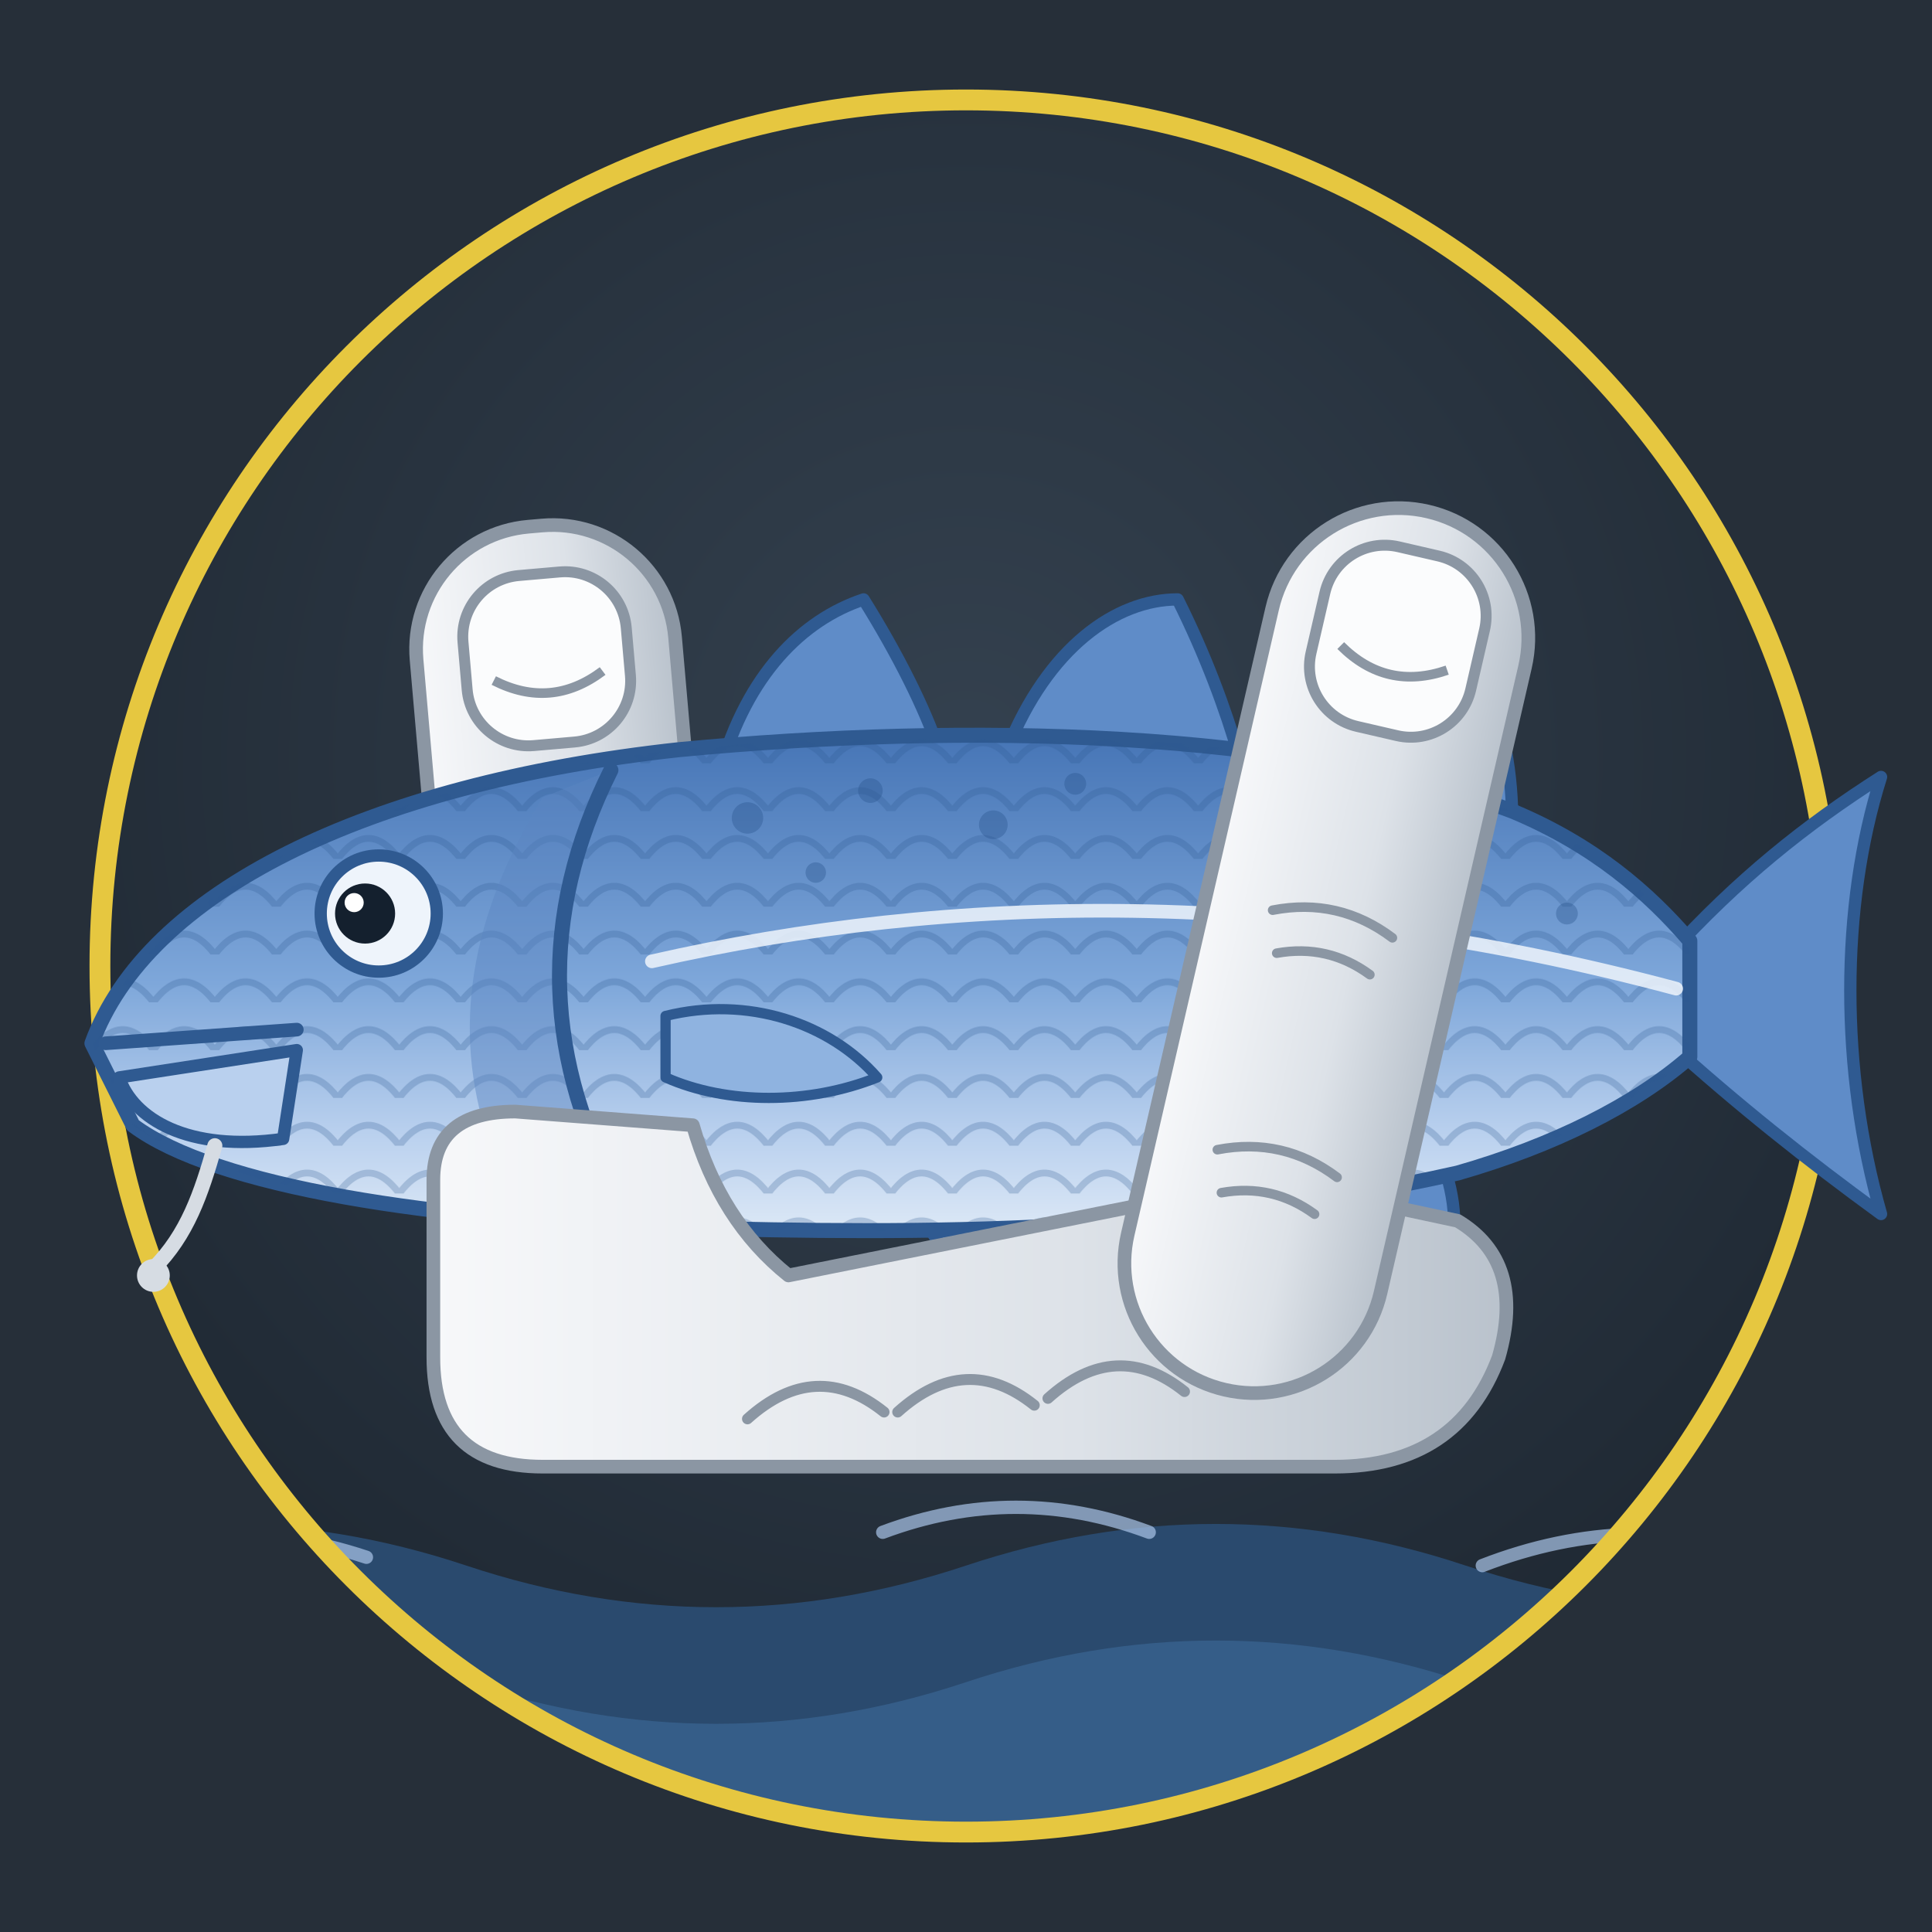
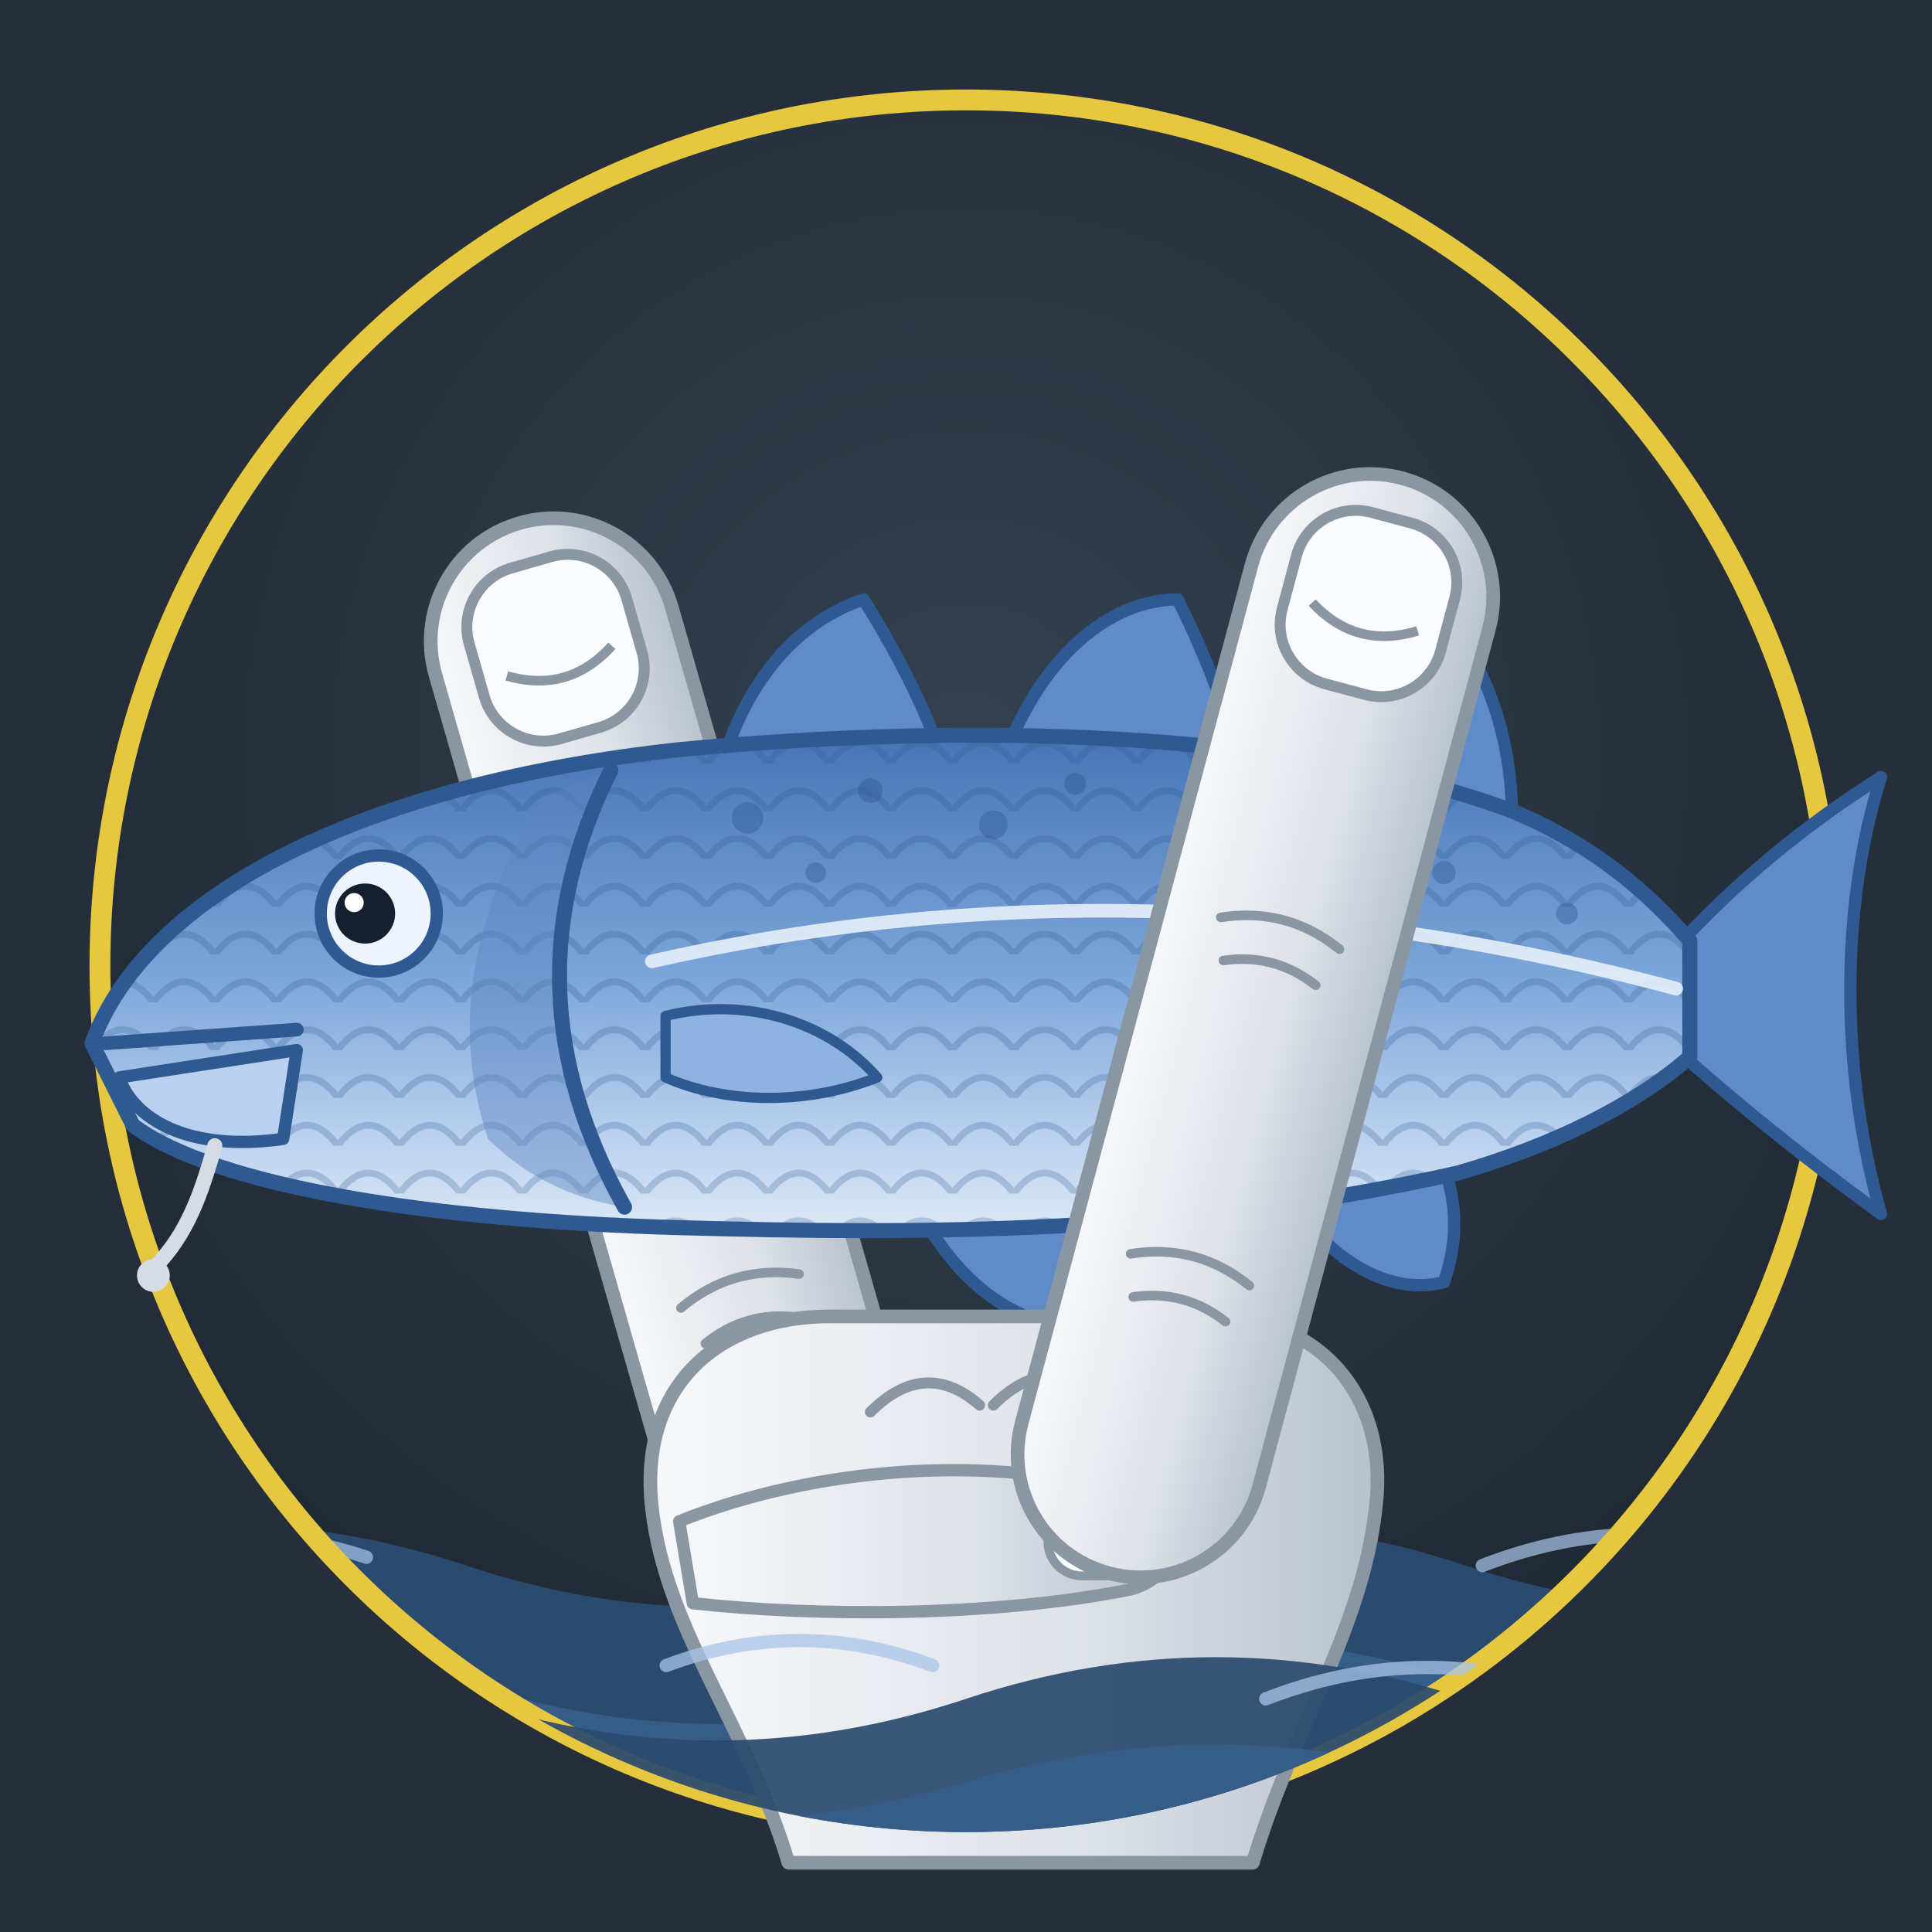
<svg xmlns="http://www.w3.org/2000/svg" viewBox="44 44 232 232">
  <rect x="-50" y="-50" width="420" height="420" fill="#262f39" />
  <defs>
    <linearGradient id="codSkin" x1="0" y1="0" x2="0" y2="1">
      <stop offset="0" stop-color="#4675b6" />
      <stop offset=".5" stop-color="#7ea7da" />
      <stop offset=".8" stop-color="#b9d0ee" />
      <stop offset="1" stop-color="#dce8f6" />
    </linearGradient>
    <linearGradient id="skin" x1="0" y1="0" x2="1" y2="0">
      <stop offset="0" stop-color="#f7f8fa" />
      <stop offset=".6" stop-color="#dde2e8" />
      <stop offset="1" stop-color="#b9c2cc" />
    </linearGradient>
    <radialGradient id="discBg" cx=".5" cy=".38" r=".7">
      <stop offset="0" stop-color="#34414f" />
      <stop offset="1" stop-color="#1c252f" />
    </radialGradient>
    <pattern id="scales" width="9" height="7" patternUnits="userSpaceOnUse">
      <path d="M0 7 Q4.5 1 9 7" fill="none" stroke="#2f5a91" stroke-opacity=".25" stroke-width="1" />
    </pattern>
    <clipPath id="discClip">
      <circle cx="160" cy="160" r="104" />
    </clipPath>
    <path id="arcTop" d="M42 160 A118 118 0 0 1 278 160" />
    <path id="arcBottom" d="M26 160 A134 134 0 0 0 294 160" />
  </defs>
  <circle cx="160" cy="160" r="104" fill="url(#discBg)" />
  <g clip-path="url(#discClip)">
    <path d="M40 232 Q70 222 100 232 T160 232 T220 232 T280 232 V280 H40 Z" fill="#2a4a6e" />
    <path d="M40 246 Q70 236 100 246 T160 246 T220 246 T280 246 V280 H40 Z" fill="#355d88" />
    <path d="M52 232 Q70 225 88 231 M150 228 Q166 222 182 228 M222 232 Q240 225 258 231" fill="none" stroke="#a9c4e8" stroke-width="1.6" stroke-linecap="round" opacity=".7" />
  </g>
  <circle cx="160" cy="160" r="104" fill="none" stroke="#e6c740" stroke-width="2.5" />
  <g transform="translate(160 166) scale(.82) translate(-182 -142)">
-     <g transform="rotate(-5 125 140)">
-       <rect x="106" y="70" width="38" height="112" rx="18" fill="url(#skin)" stroke="#8b96a3" stroke-width="2" />
-       <rect x="113" y="77" width="24" height="25" rx="9" fill="#fbfcfd" stroke="#8b96a3" stroke-width="1.6" />
-       <path d="M117 92 q8 5 16 0" fill="none" stroke="#8b96a3" stroke-width="1.4" />
+     <g transform="translate(158 214) rotate(-16)">
+       <rect x="-18" y="-150" width="36" height="162" rx="18" fill="url(#skin)" stroke="#8b96a3" stroke-width="2" />
+       <rect x="-12" y="-144" width="24" height="26" rx="9" fill="#fbfcfd" stroke="#8b96a3" stroke-width="1.6" />
+       <path d="M-8 -129 q8 5 16 0" fill="none" stroke="#8b96a3" stroke-width="1.4" />
+       <path d="M-9 -82 q9 -4 18 0 M-7 -76 q7 -3 14 0 M-9 -33 q9 -4 18 0 M-7 -27 q7 -3 14 0" fill="none" stroke="#8b96a3" stroke-width="1.4" stroke-linecap="round" />
    </g>
    <g class="grip-fish">
      <g fill="#5f8cc8" stroke="#2f5a91" stroke-width="1.8" stroke-linejoin="round">
        <path d="M146 106 C150 92 158 84 167 81 C172 89 176 97 178 103 Z" />
        <path d="M188 103 C194 88 204 81 213 81 C217 89 220 97 222 104 Z" />
        <path d="M236 108 C242 96 250 91 257 91 C261 99 262 107 262 114 Z" />
        <path d="M176 172 C183 184 193 189 202 187 C204 181 204 176 204 171 Z" />
        <path d="M228 167 C235 178 244 183 252 181 C254 175 254 170 252 164 Z" />
        <path d="M285 133 C295 122 305 114 316 107 C310 126 310 150 316 171 C305 163 295 155 285 146 Z" />
      </g>
      <path d="M54 146 C62 124 94 108 140 103 C182 99 230 100 262 112 C274 117 282 124 288 131 L288 148 C280 155 268 161 254 165 C214 174 176 174 140 173 C104 172 72 167 60 158 Z" fill="url(#codSkin)" stroke="#2f5a91" stroke-width="2.2" stroke-linejoin="round" />
      <path d="M54 146 C62 124 94 108 140 103 C182 99 230 100 262 112 C274 117 282 124 288 131 L288 148 C280 155 268 161 254 165 C214 174 176 174 140 173 C104 172 72 167 60 158 Z" fill="url(#scales)" />
      <g fill="#24508a" opacity=".35">
        <circle cx="150" cy="113" r="2.3" />
        <circle cx="168" cy="109" r="1.8" />
        <circle cx="186" cy="114" r="2.1" />
        <circle cx="198" cy="108" r="1.6" />
        <circle cx="236" cy="114" r="2.2" />
        <circle cx="252" cy="121" r="1.7" />
        <circle cx="270" cy="127" r="1.6" />
        <circle cx="160" cy="121" r="1.5" />
      </g>
      <path d="M136 134 C180 124 230 123 286 138" fill="none" stroke="#eef4fb" stroke-width="2" stroke-linecap="round" opacity=".85" />
      <path d="M130 106 Q114 138 132 170 Q120 168 112 160 Q104 136 120 110 Z" fill="#5a86c2" opacity=".45" />
      <path d="M130 106 Q114 138 132 170" fill="none" stroke="#2f5a91" stroke-width="2.2" stroke-linecap="round" />
      <path d="M138 142 C150 139 162 143 169 151 C159 155 147 155 138 151 Z" fill="#8fb3e0" stroke="#2f5a91" stroke-width="1.5" stroke-linejoin="round" />
      <circle cx="96" cy="127" r="8.5" fill="#eef4fb" stroke="#2f5a91" stroke-width="1.8" />
      <circle cx="94" cy="127" r="4.4" fill="#14202e" />
      <circle cx="92.4" cy="125.4" r="1.4" fill="#fff" />
      <path d="M56 146 L84 144" stroke="#2f5a91" stroke-width="2" stroke-linecap="round" />
      <path class="jaw" d="M84 147 L58 151 C60 157 68 162 82 160 Z" fill="#b9d0ee" stroke="#2f5a91" stroke-width="1.8" stroke-linejoin="round" />
      <path d="M72 161 C70 168 68 174 63 179" fill="none" stroke="#d6dce3" stroke-width="2.2" stroke-linecap="round" />
      <circle cx="63" cy="180" r="2.4" fill="#d6dce3" />
    </g>
-     <path d="M104 166 Q104 156 116 156 L142 158 Q146 172 156 180 L226 166 L254 172 Q264 178 260 192 Q254 208 236 208 L120 208 Q104 208 104 192 Z" fill="url(#skin)" stroke="#8b96a3" stroke-width="2" stroke-linejoin="round" />
-     <path d="M150 201 q10 -9 20 -1 M172 200 q10 -9 20 -1 M194 198 q10 -9 20 -1" fill="none" stroke="#8b96a3" stroke-width="1.6" stroke-linecap="round" />
-     <g transform="rotate(13 232 140)">
-       <rect x="214" y="66" width="38" height="132" rx="19" fill="url(#skin)" stroke="#8b96a3" stroke-width="2" />
-       <rect x="221" y="72" width="24" height="27" rx="9" fill="#fbfcfd" stroke="#8b96a3" stroke-width="1.6" />
-       <path d="M225 88 q8 5 16 0" fill="none" stroke="#8b96a3" stroke-width="1.4" />
-       <path d="M224 128 q9 -4 18 0 M226 134 q7 -3 14 0 M224 164 q9 -4 18 0 M226 170 q7 -3 14 0" fill="none" stroke="#8b96a3" stroke-width="1.4" stroke-linecap="round" />
+     <path d="M136 214 C134 196 146 186 162 186 L218 186 C234 186 244 198 242 214 C240 232 230 246 224 266 L156 266 C150 246 138 232 136 214 Z" fill="url(#skin)" stroke="#8b96a3" stroke-width="2" stroke-linejoin="round" />
+     <path d="M168 200 q8 -8 16 -1 M186 199 q8 -8 16 -1 M204 198 q8 -8 16 0" fill="none" stroke="#8b96a3" stroke-width="1.6" stroke-linecap="round" />
+     <path d="M140 216 C160 208 186 206 206 212 C214 215 214 224 206 226 C186 230 160 230 142 228 Z" fill="url(#skin)" stroke="#8b96a3" stroke-width="1.8" stroke-linejoin="round" />
+     <rect x="194" y="212" width="14" height="12" rx="5" fill="#fbfcfd" stroke="#8b96a3" stroke-width="1.3" />
+     <g transform="translate(206 212) rotate(15)">
+       <rect x="-18" y="-154" width="36" height="166" rx="18" fill="url(#skin)" stroke="#8b96a3" stroke-width="2" />
+       <rect x="-12" y="-148" width="24" height="26" rx="9" fill="#fbfcfd" stroke="#8b96a3" stroke-width="1.6" />
+       <path d="M-8 -133 q8 5 16 0" fill="none" stroke="#8b96a3" stroke-width="1.4" />
+       <path d="M-9 -85 q9 -4 18 0 M-7 -79 q7 -3 14 0 M-9 -34 q9 -4 18 0 M-7 -28 q7 -3 14 0" fill="none" stroke="#8b96a3" stroke-width="1.4" stroke-linecap="round" />
    </g>
  </g>
+   <g clip-path="url(#discClip)">
+     <path d="M40 248 Q70 238 100 248 T160 248 T220 248 T280 248 V280 H40 Z" fill="#2a4a6e" opacity=".92" />
+     <path d="M40 258 Q70 249 100 258 T160 258 T220 258 T280 258 V280 H40 Z" fill="#355d88" />
+     <path d="M60 248 Q78 241 96 247 M124 244 Q140 238 156 244 M196 248 Q214 241 232 247" fill="none" stroke="#a9c4e8" stroke-width="1.6" stroke-linecap="round" opacity=".75" />
+   </g>
</svg>
